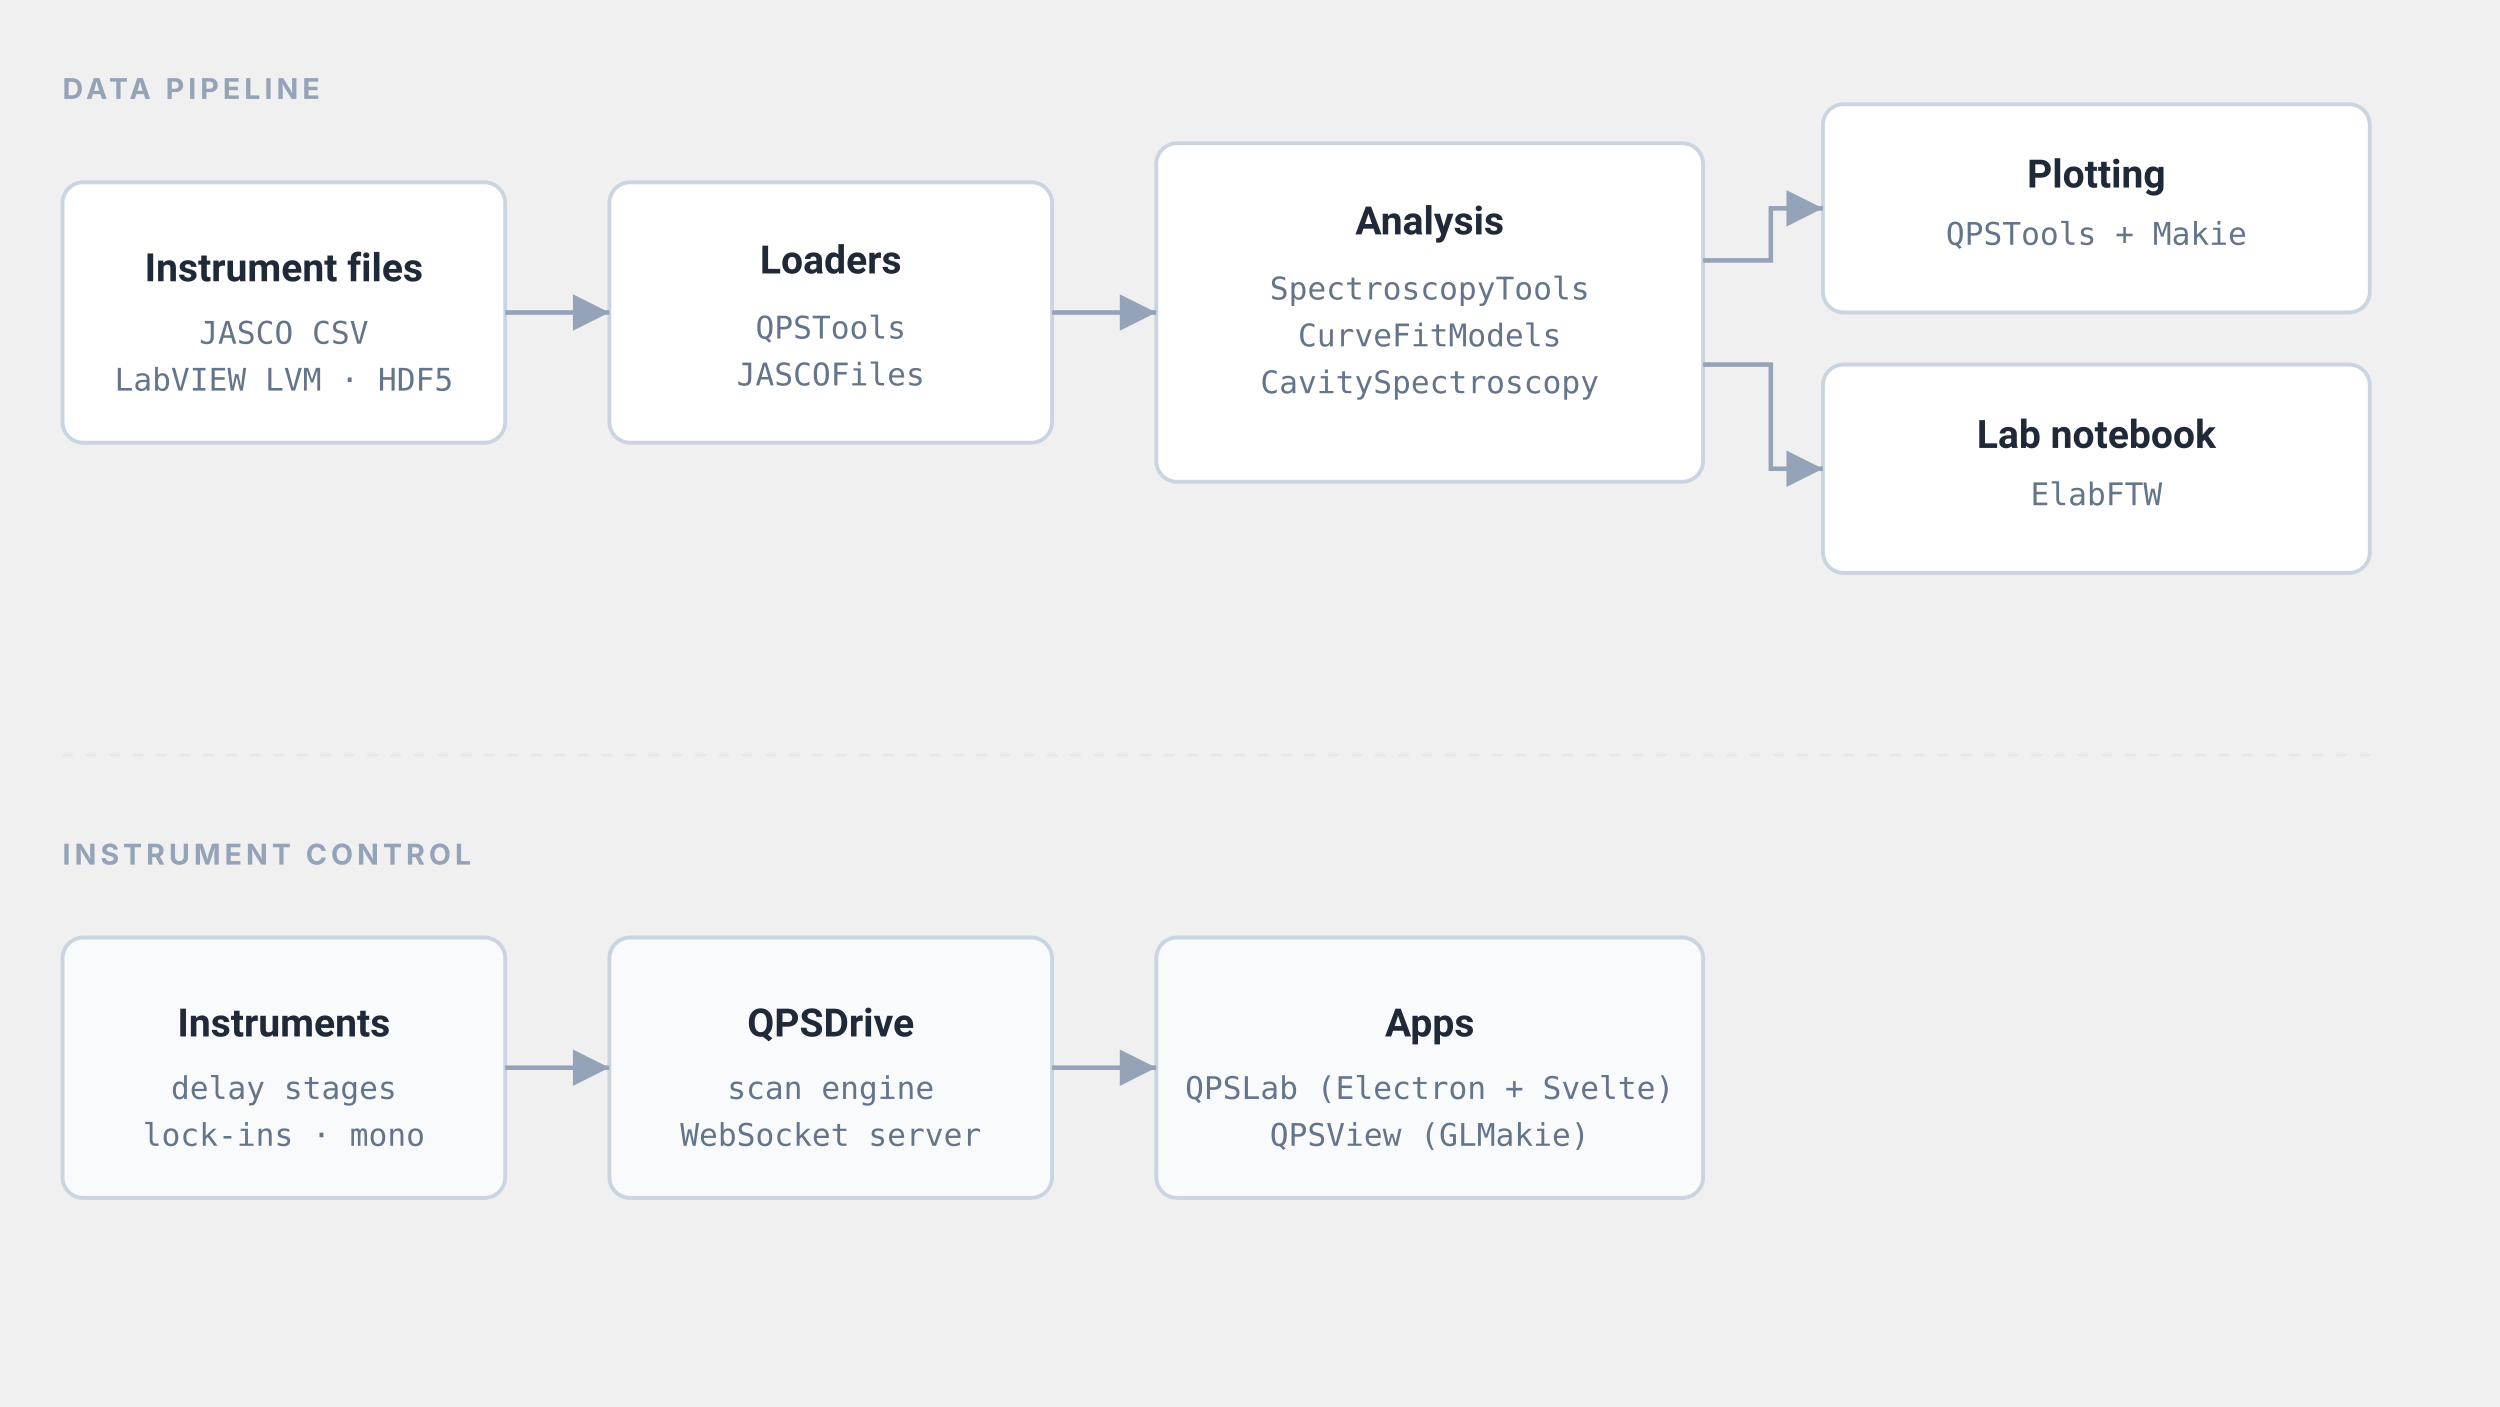
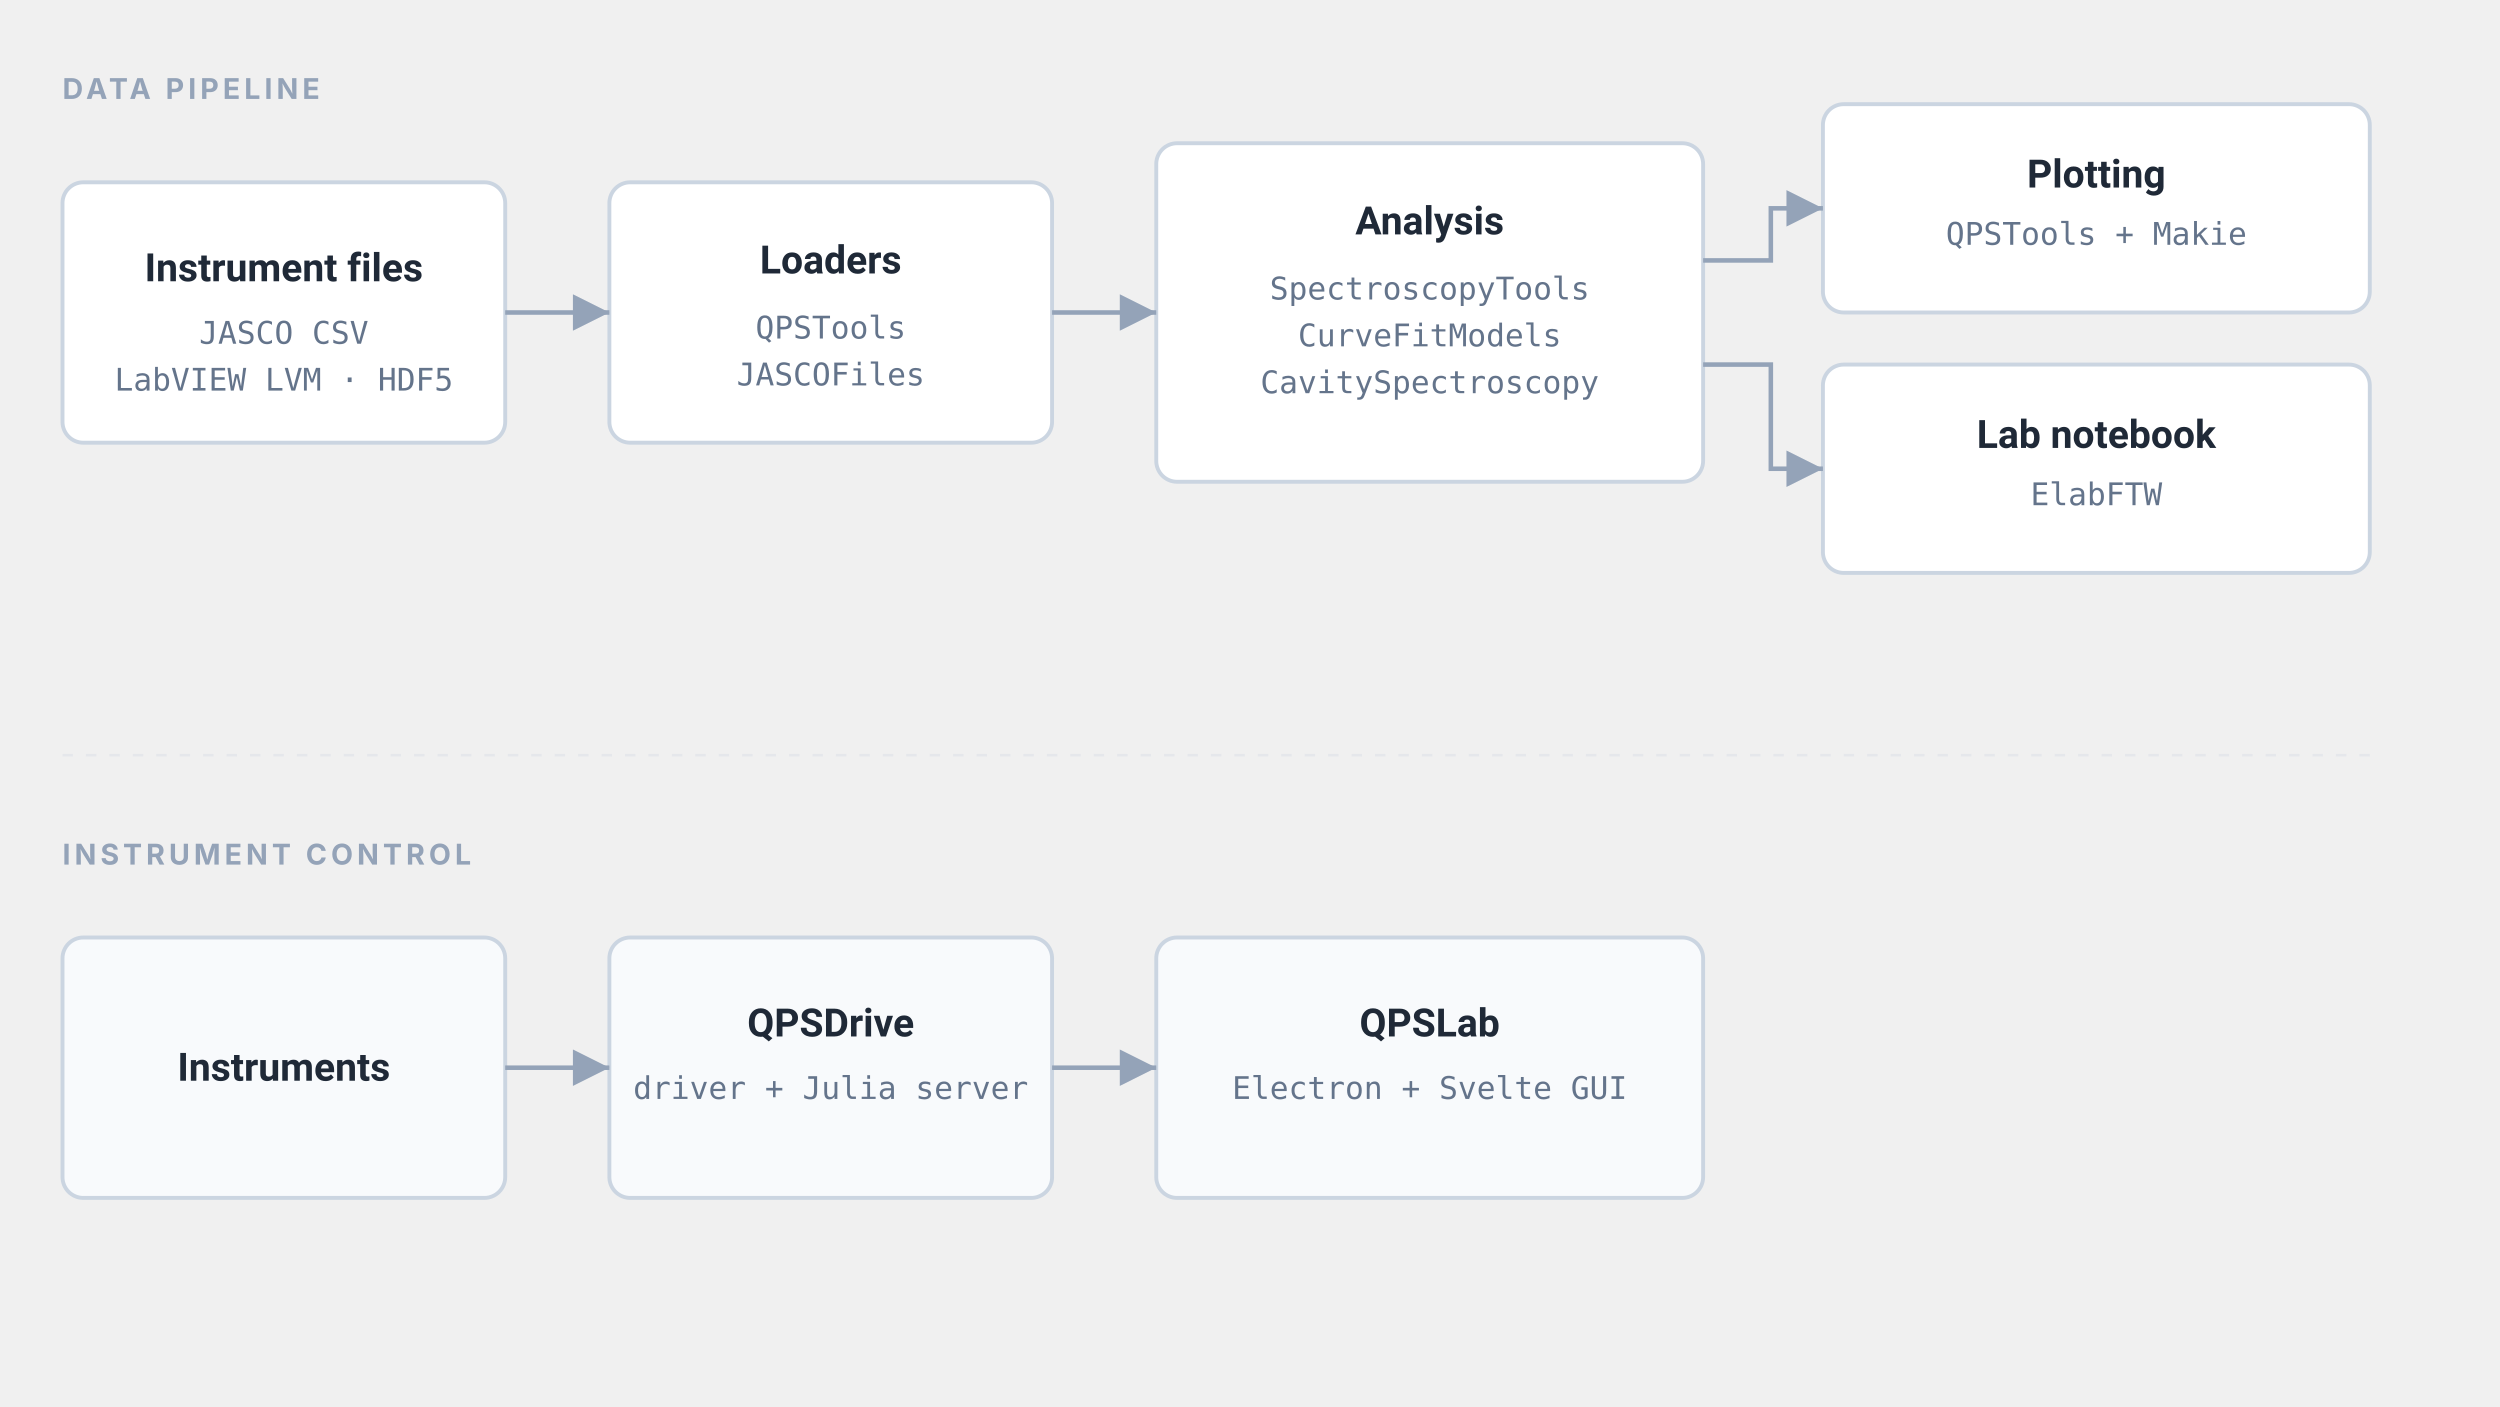
<svg xmlns="http://www.w3.org/2000/svg" viewBox="0 0 960 540" role="img" aria-labelledby="pipeline-title pipeline-desc">
  <style>
    .box { fill: #ffffff; stroke: #cbd5e1; stroke-width: 1.5; }
    .box-alt { fill: #f8fafc; stroke: #cbd5e1; stroke-width: 1.5; }
    .head { font-family: -apple-system, BlinkMacSystemFont, "Segoe UI", Roboto, sans-serif; font-size: 15px; font-weight: 600; fill: #1f2937; }
    .sub { font-family: ui-monospace, SFMono-Regular, Menlo, Consolas, monospace; font-size: 12px; fill: #64748b; }
    .track { font-family: -apple-system, BlinkMacSystemFont, sans-serif; font-size: 11px; letter-spacing: 0.14em; font-weight: 700; fill: #94a3b8; }
    .arrow { stroke: #94a3b8; stroke-width: 1.75; fill: none; }
    .arrowhead { fill: #94a3b8; }
    .divider { stroke: #e5e7eb; stroke-dasharray: 4 5; }

    @media (prefers-color-scheme: dark) {
      .box { fill: #111827; stroke: #334155; }
      .box-alt { fill: #0b0f17; stroke: #334155; }
      .head { fill: #e5e7eb; }
      .sub { fill: #94a3b8; }
      .track { fill: #64748b; }
      .arrow { stroke: #475569; }
      .arrowhead { fill: #475569; }
      .divider { stroke: #1f2937; }
    }
  </style>
  <defs>
    <marker id="arrowhead" markerWidth="10" markerHeight="8" refX="8" refY="4" orient="auto">
      <path class="arrowhead" d="M 0 0 L 8 4 L 0 8 Z" />
    </marker>
  </defs>
  <text x="24" y="38" class="track">DATA PIPELINE</text>
  <rect class="box" x="24" y="70" width="170" height="100" rx="8" />
  <text class="head" x="109" y="108" text-anchor="middle">Instrument files</text>
  <text class="sub" x="109" y="132" text-anchor="middle">JASCO CSV</text>
  <text class="sub" x="109" y="150" text-anchor="middle">LabVIEW LVM · HDF5</text>
  <rect class="box" x="234" y="70" width="170" height="100" rx="8" />
  <text class="head" x="319" y="105" text-anchor="middle">Loaders</text>
  <text class="sub" x="319" y="130" text-anchor="middle">QPSTools</text>
  <text class="sub" x="319" y="148" text-anchor="middle">JASCOFiles</text>
  <rect class="box" x="444" y="55" width="210" height="130" rx="8" />
  <text class="head" x="549" y="90" text-anchor="middle">Analysis</text>
  <text class="sub" x="549" y="115" text-anchor="middle">SpectroscopyTools</text>
  <text class="sub" x="549" y="133" text-anchor="middle">CurveFitModels</text>
  <text class="sub" x="549" y="151" text-anchor="middle">CavitySpectroscopy</text>
  <rect class="box" x="700" y="40" width="210" height="80" rx="8" />
  <text class="head" x="805" y="72" text-anchor="middle">Plotting</text>
  <text class="sub" x="805" y="94" text-anchor="middle">QPSTools + Makie</text>
  <rect class="box" x="700" y="140" width="210" height="80" rx="8" />
  <text class="head" x="805" y="172" text-anchor="middle">Lab notebook</text>
  <text class="sub" x="805" y="194" text-anchor="middle">ElabFTW</text>
  <path class="arrow" d="M 194 120 H 234" marker-end="url(#arrowhead)" />
  <path class="arrow" d="M 404 120 H 444" marker-end="url(#arrowhead)" />
  <path class="arrow" d="M 654 100 H 680 V 80 H 700" marker-end="url(#arrowhead)" />
  <path class="arrow" d="M 654 140 H 680 V 180 H 700" marker-end="url(#arrowhead)" />
  <line class="divider" x1="24" y1="290" x2="910" y2="290" />
  <text x="24" y="332" class="track">INSTRUMENT CONTROL</text>
  <rect class="box-alt" x="24" y="360" width="170" height="100" rx="8" />
-   <text class="head" x="109" y="398" text-anchor="middle">Instruments</text>
-   <text class="sub" x="109" y="422" text-anchor="middle">delay stages</text>
-   <text class="sub" x="109" y="440" text-anchor="middle">lock-ins · mono</text>
+   <text class="head" x="109" y="415" text-anchor="middle">Instruments</text>
  <rect class="box-alt" x="234" y="360" width="170" height="100" rx="8" />
  <text class="head" x="319" y="398" text-anchor="middle">QPSDrive</text>
-   <text class="sub" x="319" y="422" text-anchor="middle">scan engine</text>
-   <text class="sub" x="319" y="440" text-anchor="middle">WebSocket server</text>
+   <text class="sub" x="319" y="422" text-anchor="middle">driver + Julia server</text>
  <rect class="box-alt" x="444" y="360" width="210" height="100" rx="8" />
-   <text class="head" x="549" y="398" text-anchor="middle">Apps</text>
-   <text class="sub" x="549" y="422" text-anchor="middle">QPSLab (Electron + Svelte)</text>
-   <text class="sub" x="549" y="440" text-anchor="middle">QPSView (GLMakie)</text>
+   <text class="head" x="549" y="398" text-anchor="middle">QPSLab</text>
+   <text class="sub" x="549" y="422" text-anchor="middle">Electron + Svelte GUI</text>
  <path class="arrow" d="M 194 410 H 234" marker-end="url(#arrowhead)" />
  <path class="arrow" d="M 404 410 H 444" marker-end="url(#arrowhead)" />
</svg>
